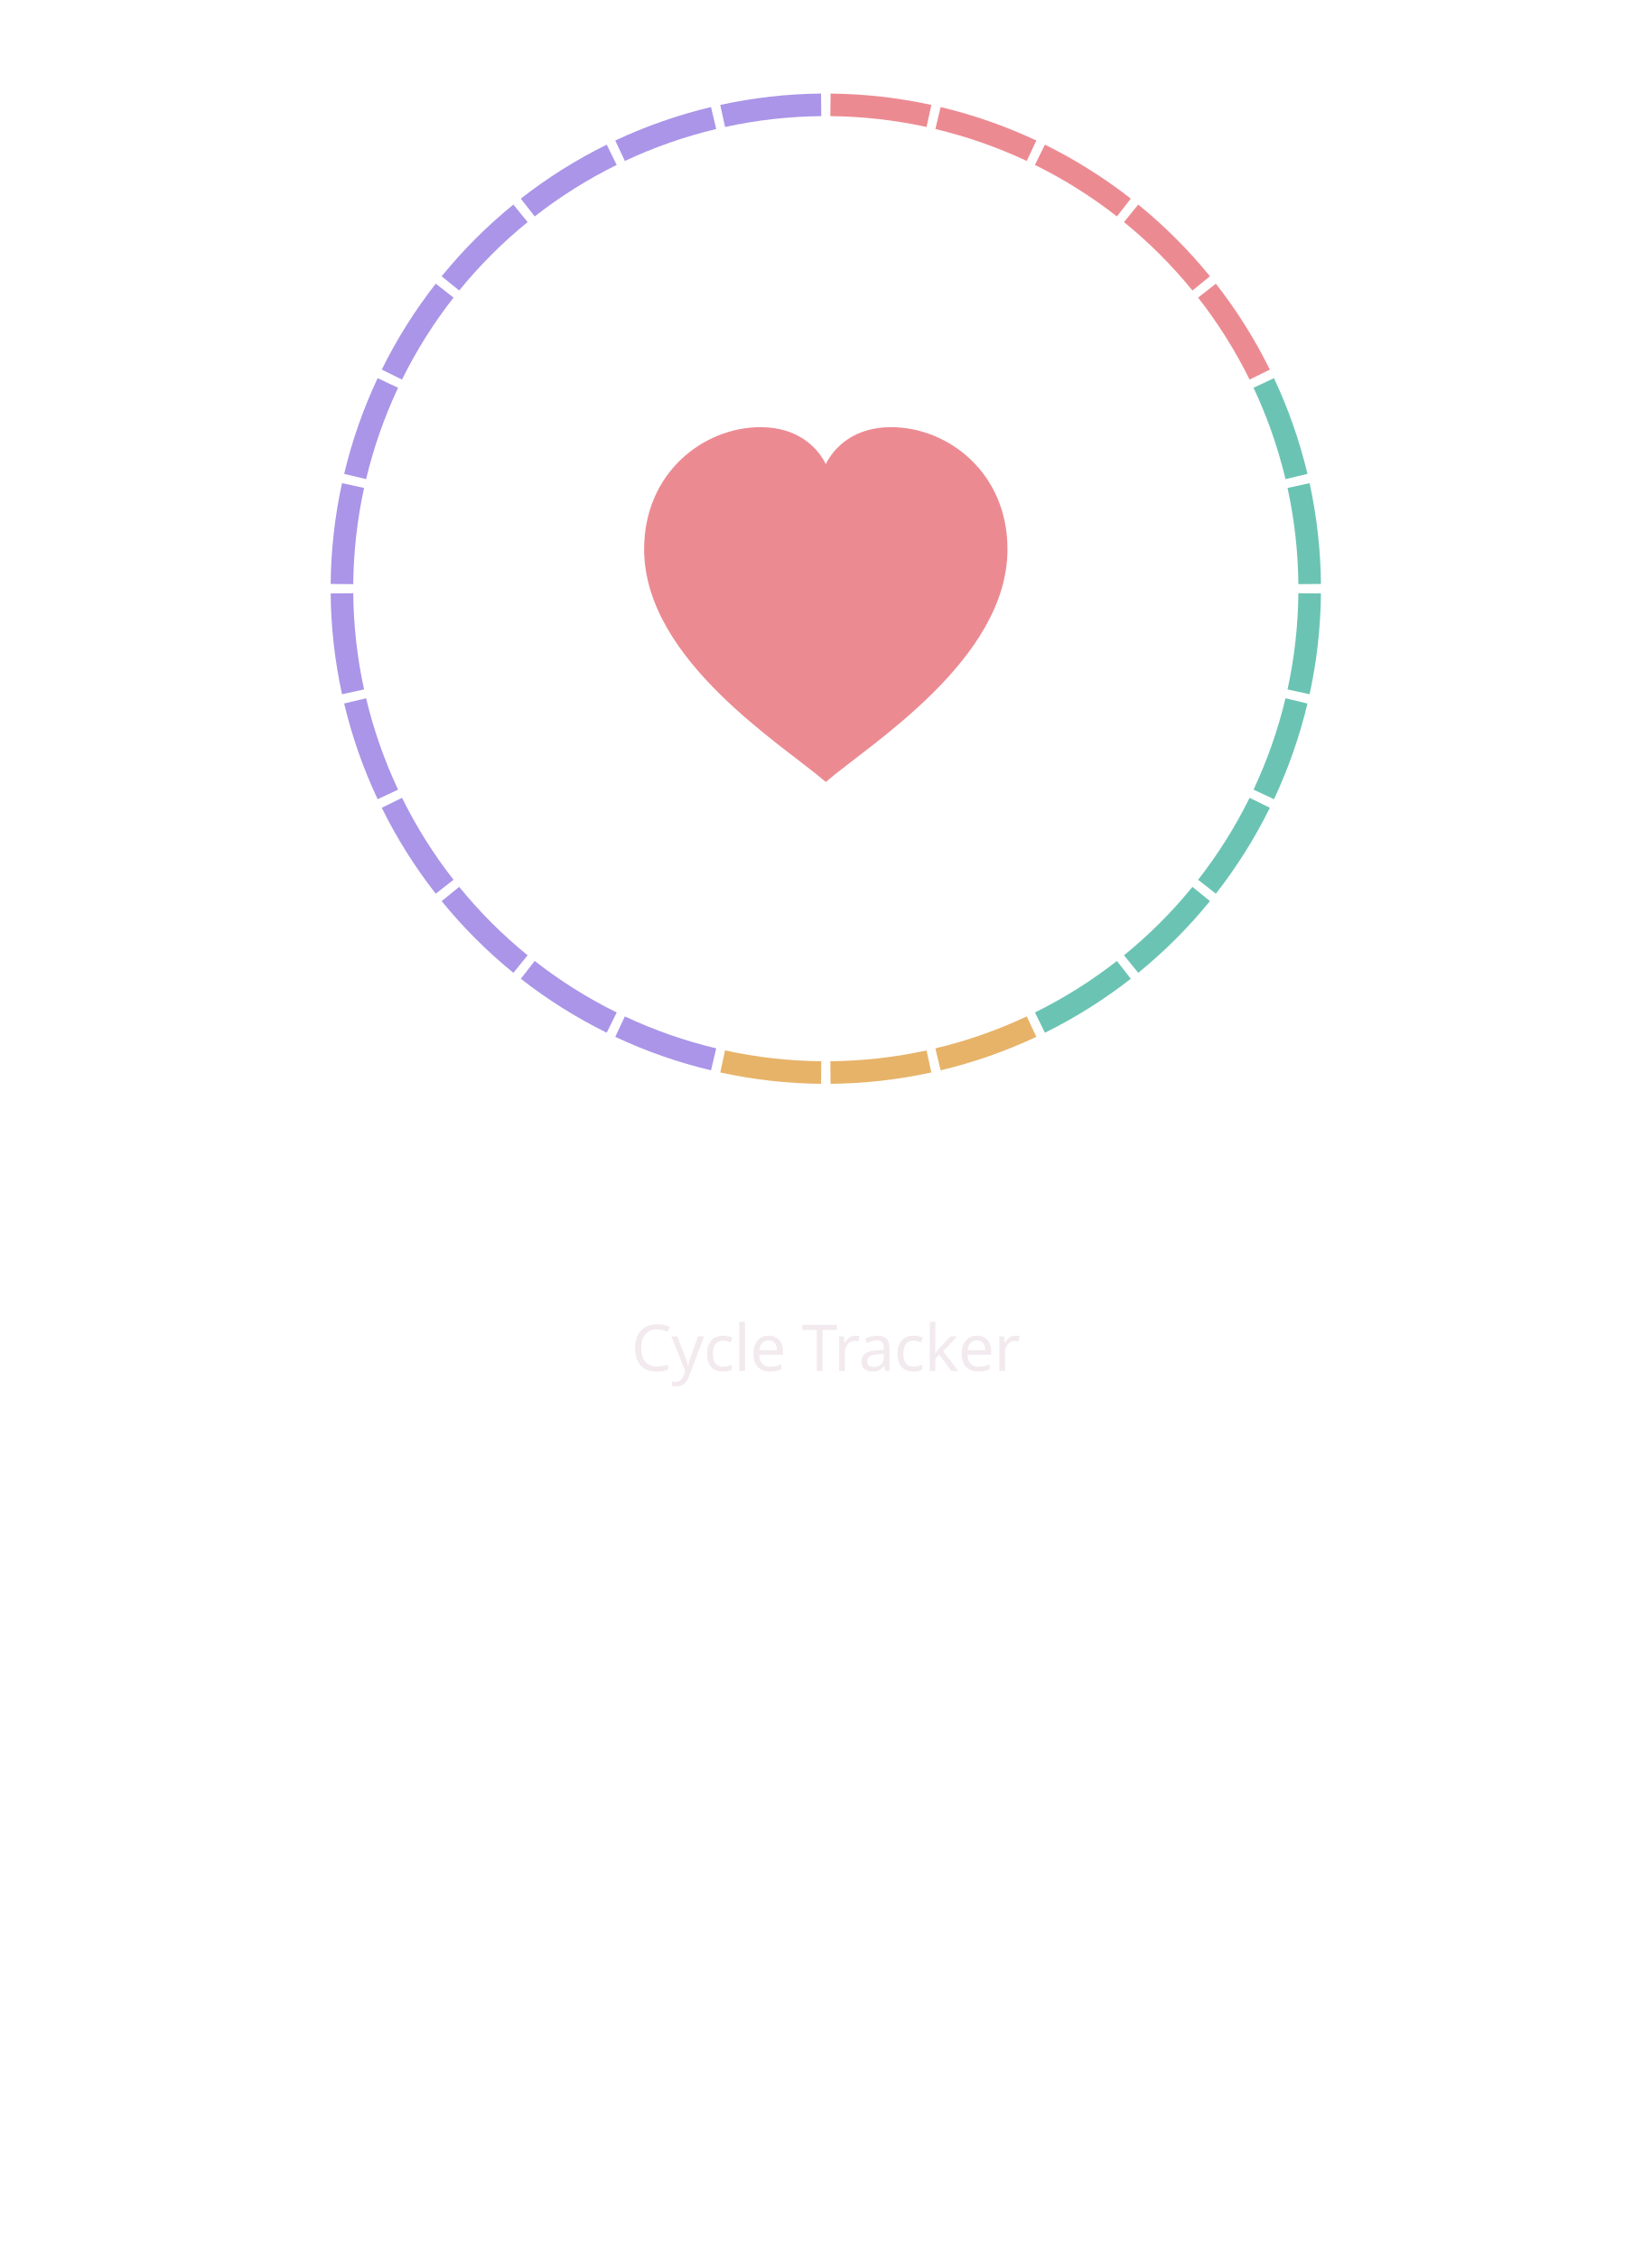
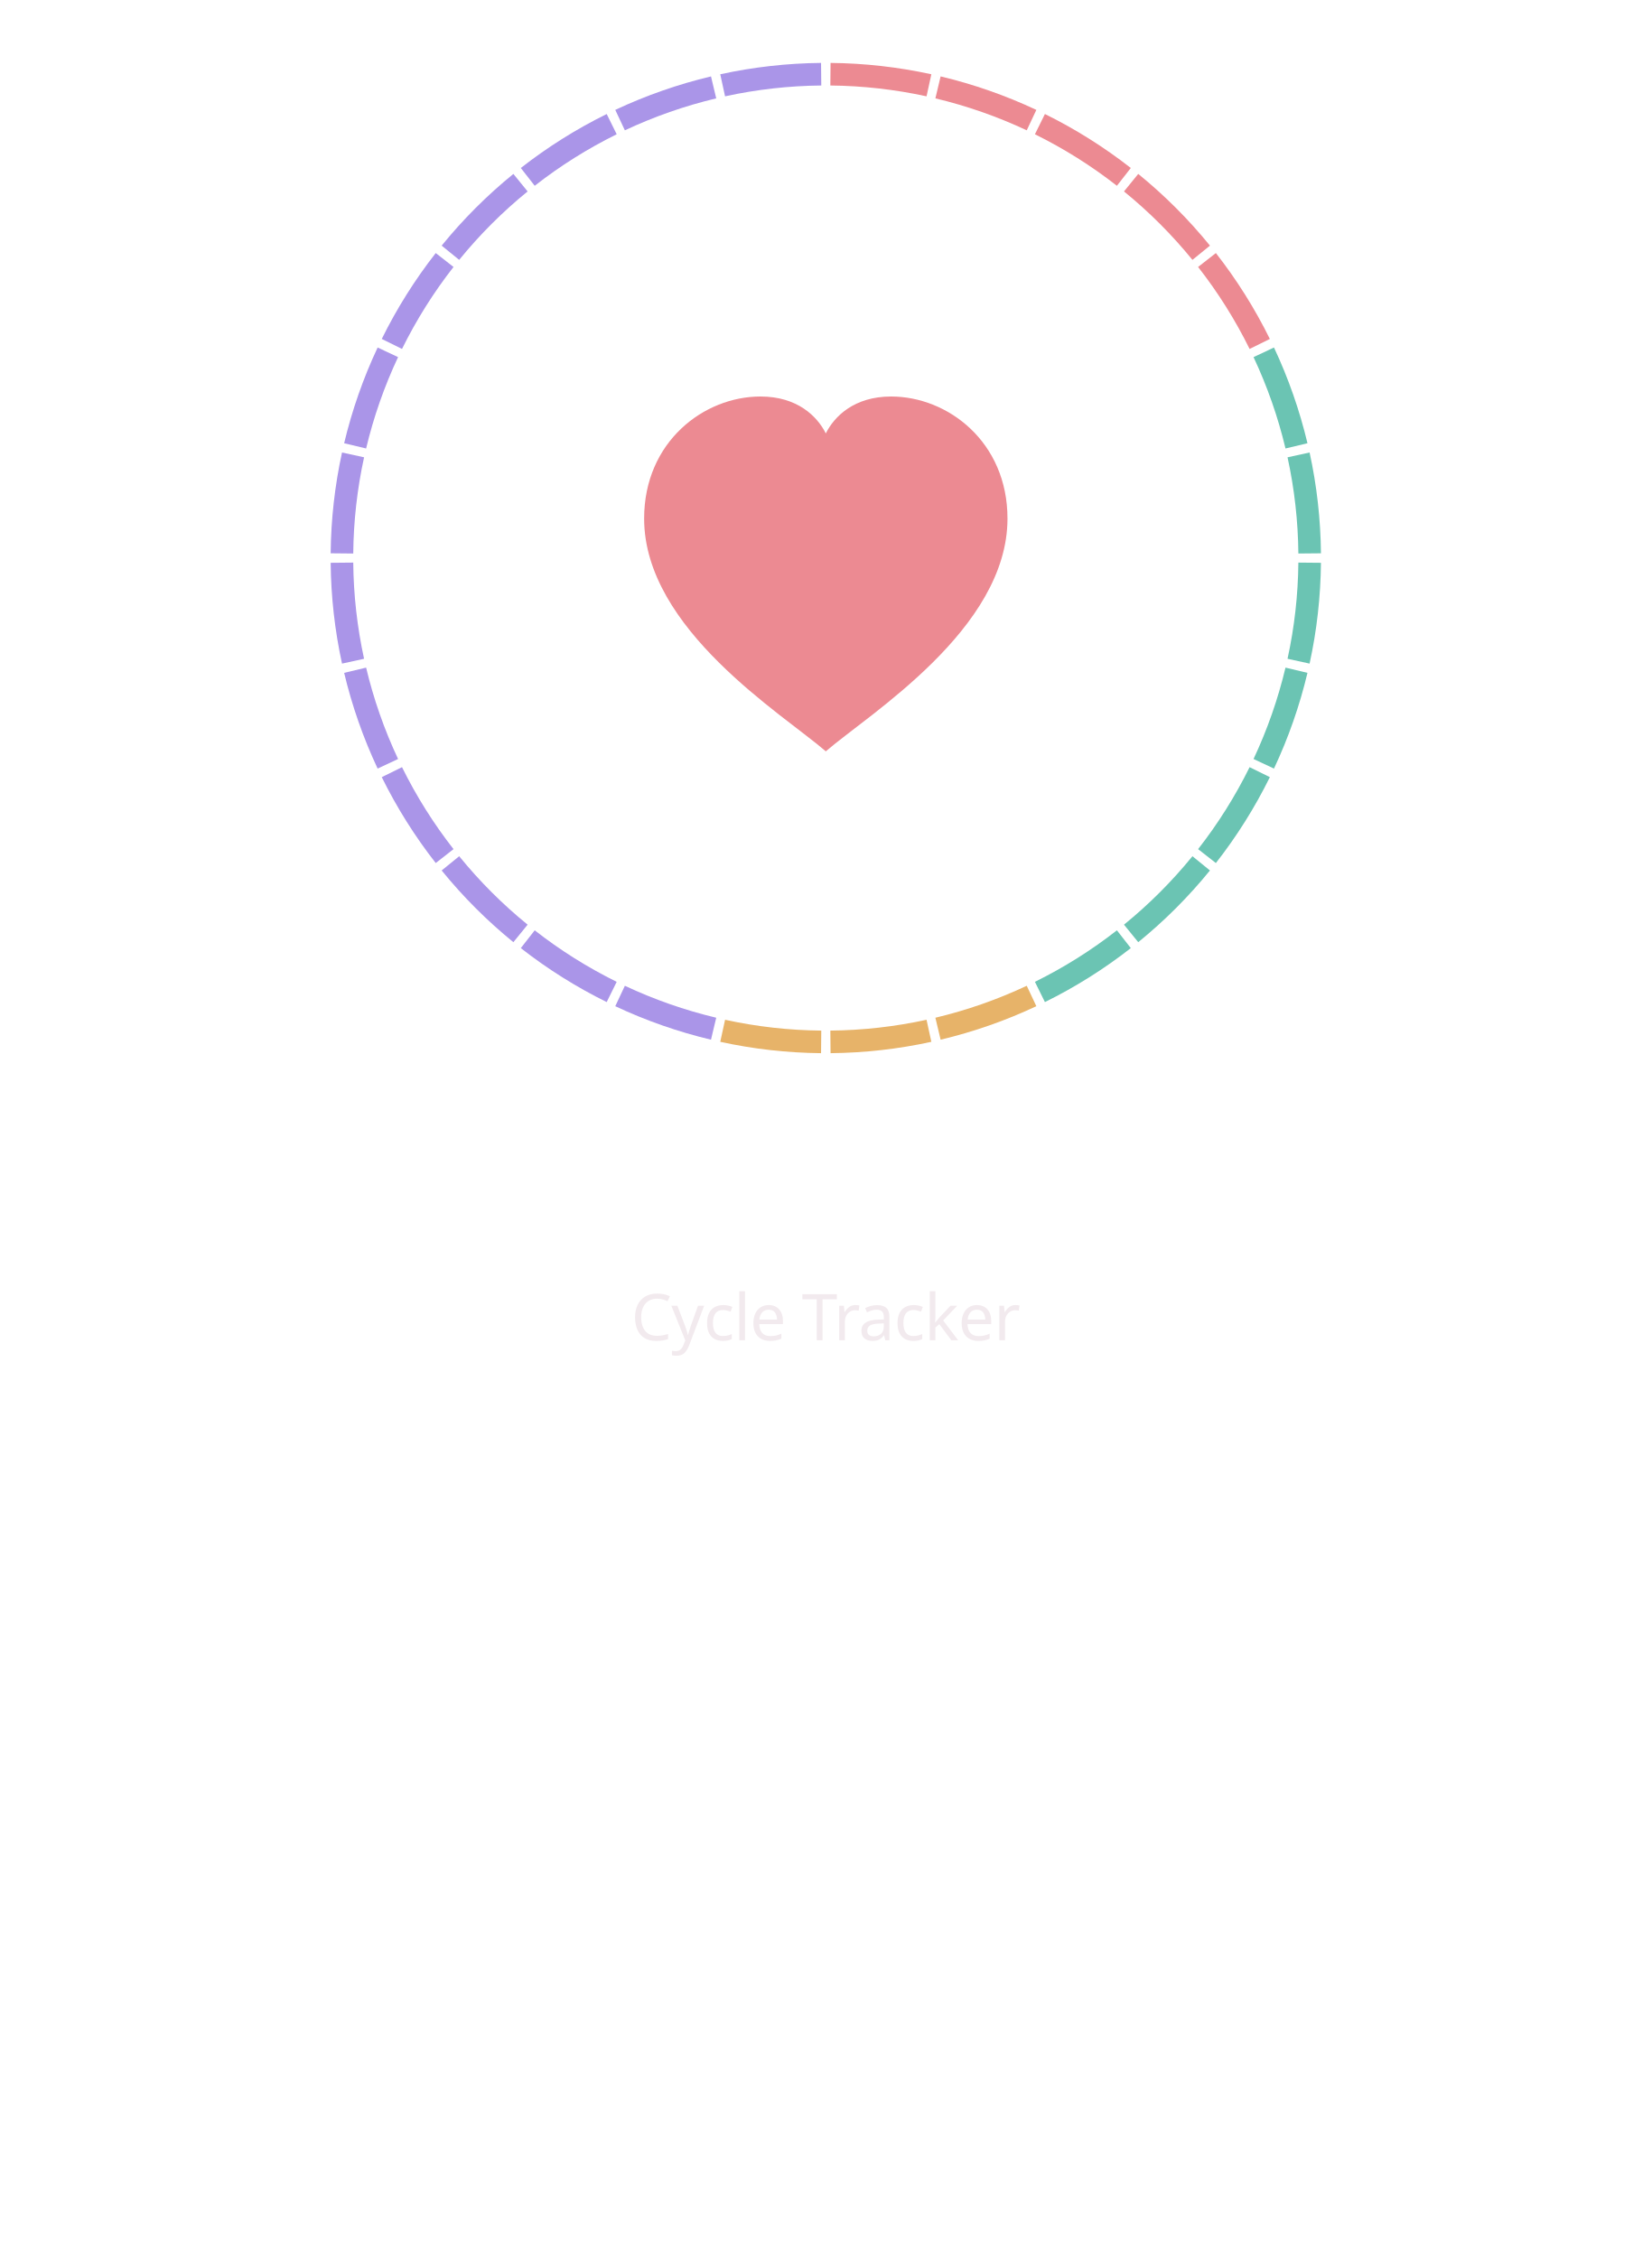
<svg xmlns="http://www.w3.org/2000/svg" viewBox="0 0 1024 1400" width="1024" height="1400">
-   <g transform="translate(512 365)" fill="none" stroke-width="14">
+   <g transform="translate(512 346)" fill="none" stroke-width="14">
    <path d="M 2.88 -299.99 A 300 300 0 0 1 63.95 -293.11" stroke="#EC8A92" />
    <path d="M 69.56 -291.82 A 300 300 0 0 1 127.56 -271.53" stroke="#EC8A92" />
    <path d="M 132.75 -269.03 A 300 300 0 0 1 184.79 -236.33" stroke="#EC8A92" />
    <path d="M 189.29 -232.74 A 300 300 0 0 1 232.74 -189.29" stroke="#EC8A92" />
    <path d="M 236.33 -184.79 A 300 300 0 0 1 269.03 -132.75" stroke="#EC8A92" />
    <path d="M 271.53 -127.56 A 300 300 0 0 1 291.82 -69.56" stroke="#6BC4B3" />
    <path d="M 293.11 -63.95 A 300 300 0 0 1 299.99 -2.88" stroke="#6BC4B3" />
    <path d="M 299.99 2.88 A 300 300 0 0 1 293.11 63.95" stroke="#6BC4B3" />
    <path d="M 291.82 69.56 A 300 300 0 0 1 271.53 127.56" stroke="#6BC4B3" />
    <path d="M 269.03 132.75 A 300 300 0 0 1 236.33 184.79" stroke="#6BC4B3" />
    <path d="M 232.74 189.29 A 300 300 0 0 1 189.29 232.74" stroke="#6BC4B3" />
    <path d="M 184.79 236.33 A 300 300 0 0 1 132.75 269.03" stroke="#6BC4B3" />
    <path d="M 127.56 271.53 A 300 300 0 0 1 69.56 291.82" stroke="#E7B369" />
    <path d="M 63.95 293.11 A 300 300 0 0 1 2.88 299.99" stroke="#E7B369" />
    <path d="M -2.88 299.99 A 300 300 0 0 1 -63.95 293.11" stroke="#E7B369" />
    <path d="M -69.56 291.82 A 300 300 0 0 1 -127.56 271.53" stroke="#AA95E8" />
    <path d="M -132.75 269.03 A 300 300 0 0 1 -184.79 236.33" stroke="#AA95E8" />
    <path d="M -189.29 232.74 A 300 300 0 0 1 -232.74 189.29" stroke="#AA95E8" />
    <path d="M -236.33 184.79 A 300 300 0 0 1 -269.03 132.75" stroke="#AA95E8" />
    <path d="M -271.53 127.56 A 300 300 0 0 1 -291.82 69.56" stroke="#AA95E8" />
    <path d="M -293.11 63.95 A 300 300 0 0 1 -299.99 2.88" stroke="#AA95E8" />
    <path d="M -299.99 -2.88 A 300 300 0 0 1 -293.11 -63.95" stroke="#AA95E8" />
    <path d="M -291.82 -69.56 A 300 300 0 0 1 -271.53 -127.56" stroke="#AA95E8" />
    <path d="M -269.03 -132.75 A 300 300 0 0 1 -236.33 -184.79" stroke="#AA95E8" />
    <path d="M -232.74 -189.29 A 300 300 0 0 1 -189.29 -232.74" stroke="#AA95E8" />
    <path d="M -184.79 -236.33 A 300 300 0 0 1 -132.75 -269.03" stroke="#AA95E8" />
    <path d="M -127.56 -271.53 A 300 300 0 0 1 -69.56 -291.82" stroke="#AA95E8" />
    <path d="M -63.95 -293.11 A 300 300 0 0 1 -2.88 -299.99" stroke="#AA95E8" />
  </g>
-   <g transform="translate(512 381) scale(0.88)">
+   <g transform="translate(512 362) scale(0.88)">
    <path d="M 0 118 C -30 92 -128 32 -128 -46 C -128 -100 -86 -132 -46 -132 C -20 -132 -6 -118 0 -106 C 6 -118 20 -132 46 -132 C 86 -132 128 -100 128 -46 C 128 32 30 92 0 118 Z" fill="#EC8A92" />
  </g>
-   <text x="512" y="850" text-anchor="middle" font-family="Manrope" font-weight="300" font-size="40" letter-spacing="-0.4" fill="#F2EAEE">Cycle Tracker</text>
+   <text x="512" y="831" text-anchor="middle" font-family="Manrope" font-weight="300" font-size="40" letter-spacing="-0.4" fill="#F2EAEE">Cycle Tracker</text>
</svg>
